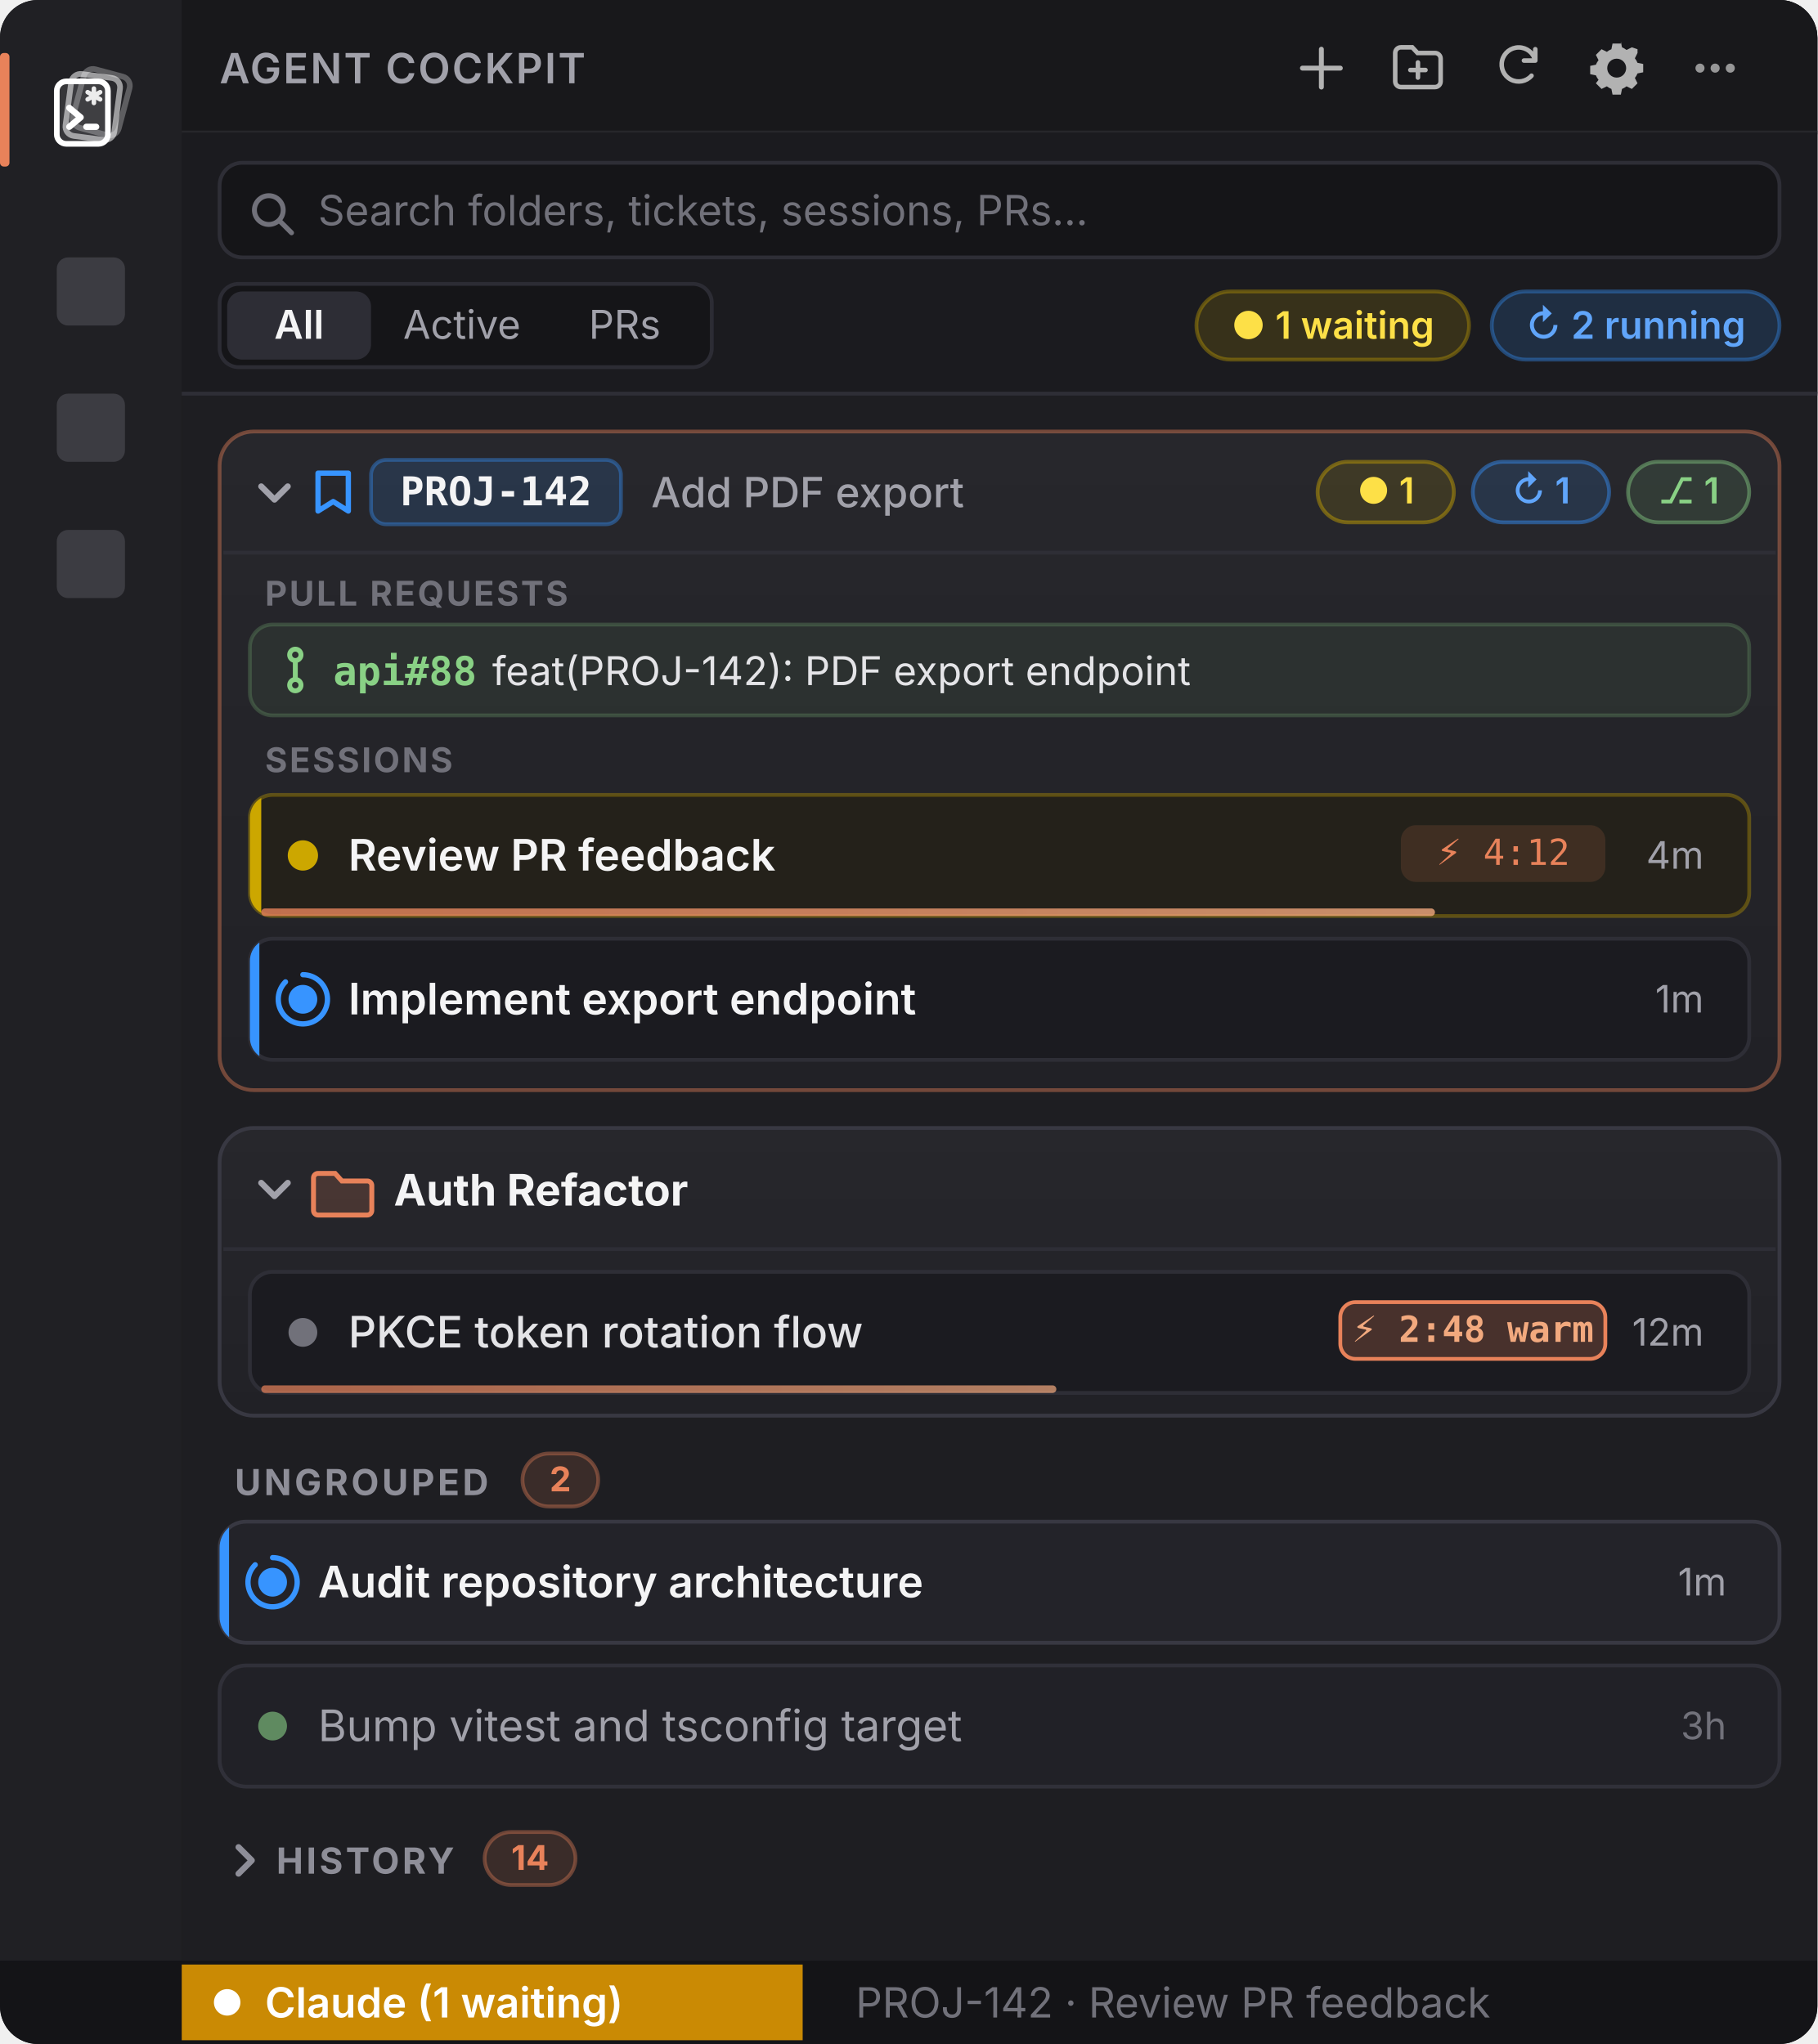
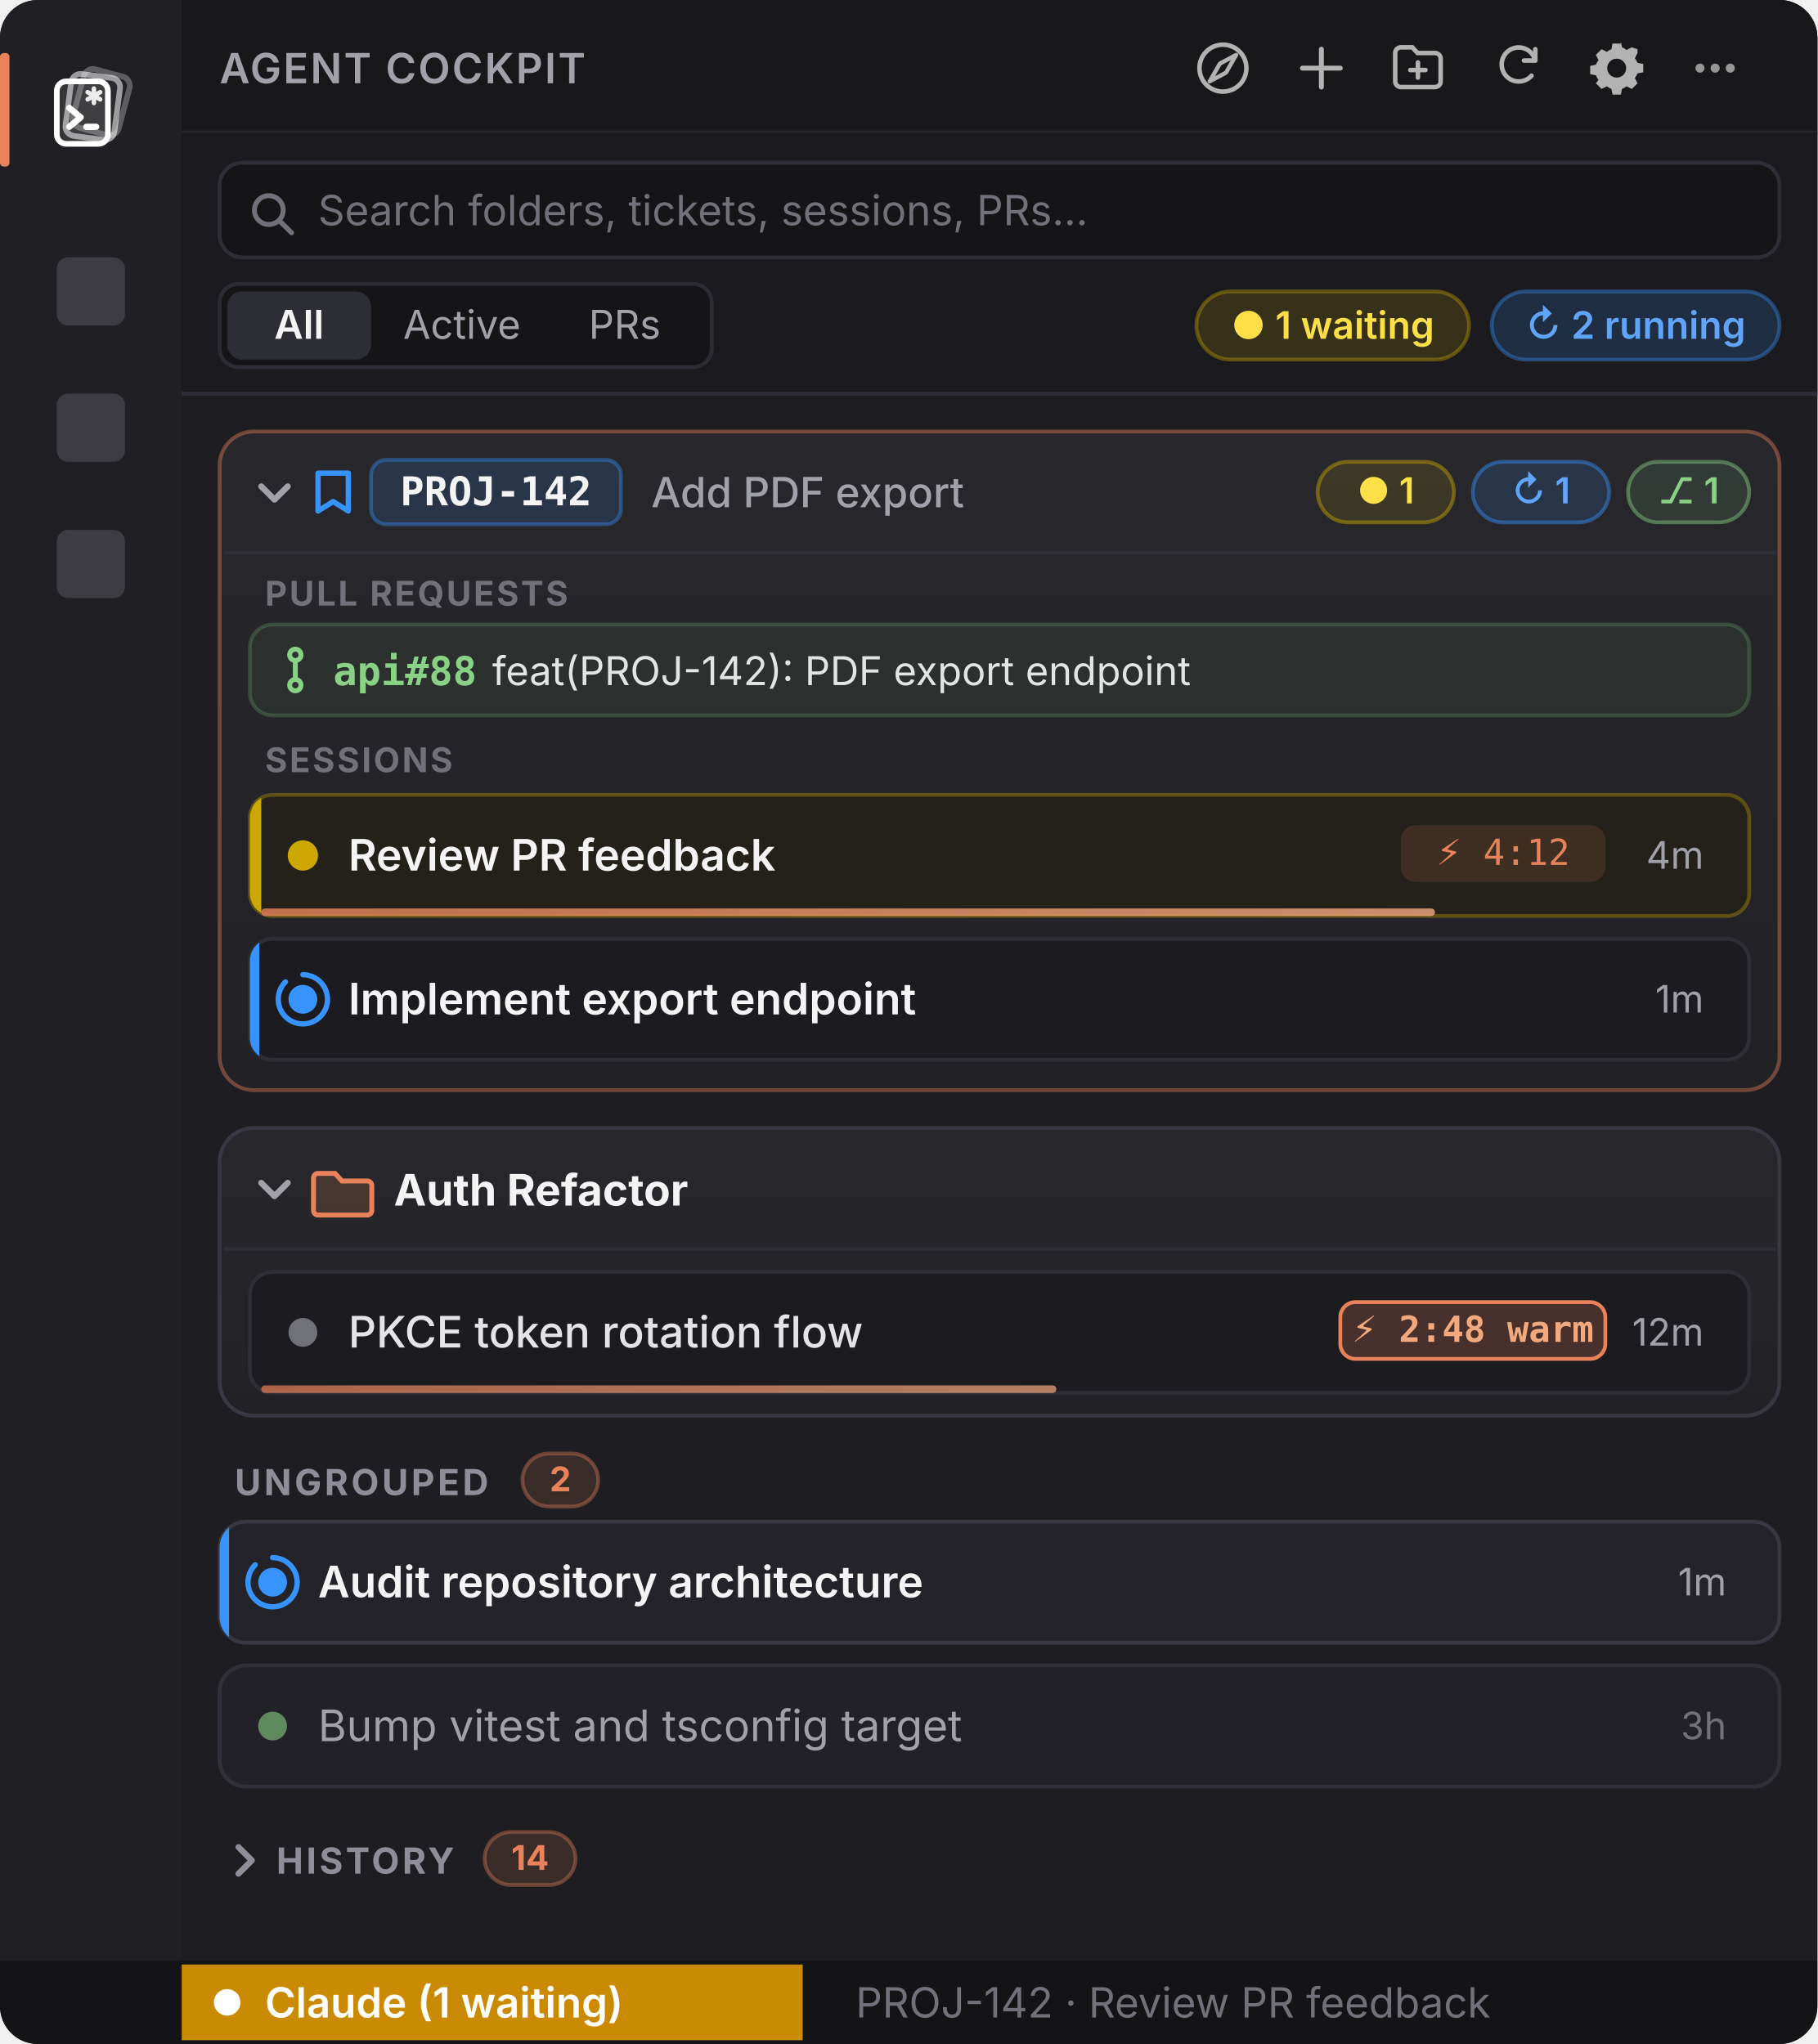
<svg xmlns="http://www.w3.org/2000/svg" width="480" height="540" viewBox="0 0 480 540" font-family="-apple-system, BlinkMacSystemFont, 'Segoe UI', Inter, Helvetica, Arial, sans-serif" font-size="12">
  <defs>
    <clipPath id="frame">
      <rect width="480" height="540" rx="10" />
    </clipPath>
    <linearGradient id="cardGrad" x1="0" y1="0" x2="0" y2="1">
      <stop offset="0%" stop-color="#27272c" />
      <stop offset="100%" stop-color="#212126" />
    </linearGradient>
    <linearGradient id="brandGrad" x1="0" y1="0" x2="1" y2="1">
      <stop offset="0%" stop-color="#e8825a" />
      <stop offset="100%" stop-color="#c96442" />
    </linearGradient>
    <linearGradient id="cacheGrad" x1="0" y1="0" x2="1" y2="0">
      <stop offset="0%" stop-color="#e8825a" />
      <stop offset="100%" stop-color="#f2a97e" />
    </linearGradient>
  </defs>
  <g clip-path="url(#frame)">
    <rect width="480" height="540" fill="#18181b" />
    <rect width="48" height="518" fill="#202024" />
    <rect x="0" y="14" width="2.5" height="30" rx="1" fill="#e8825a" />
    <g transform="translate(12 17)" fill="none" stroke="#ffffff" stroke-width="1.5" stroke-linecap="round" stroke-linejoin="round">
      <rect x="8.5" y="2" width="12.5" height="16" rx="2.5" fill="#ffffff" fill-opacity="0.04" opacity="0.28" transform="rotate(15 14.75 10)" />
      <rect x="6" y="3" width="13" height="16.5" rx="2.5" fill="#ffffff" fill-opacity="0.06" opacity="0.55" transform="rotate(7.5 12.5 11.25)" />
      <rect x="3" y="4.5" width="13.5" height="16.5" rx="2.5" fill="#ffffff" fill-opacity="0.1" />
      <g transform="translate(12.8 8.3)" stroke-width="1.2" opacity="0.9">
        <line x1="0" y1="-1.9" x2="0" y2="1.9" />
        <line x1="-1.65" y1="-0.95" x2="1.65" y2="0.95" />
        <line x1="-1.65" y1="0.95" x2="1.65" y2="-0.95" />
      </g>
      <path d="M6.3 11.5l3 2.5-3 2.5" stroke-width="1.65" />
      <line x1="10.8" y1="16.5" x2="13.4" y2="16.5" stroke-width="1.65" />
    </g>
    <g fill="#71717a" opacity=".35">
      <rect x="15" y="68" width="18" height="18" rx="3" />
      <rect x="15" y="104" width="18" height="18" rx="3" />
      <rect x="15" y="140" width="18" height="18" rx="3" />
    </g>
    <rect x="48" width="432" height="518" fill="#1e1e22" />
    <rect x="48" y="0" width="432" height="35" fill="#18181b" />
    <line x1="48" y1="35" x2="480" y2="35" stroke="#27272b" />
    <text x="58" y="22" fill="#a1a1aa" font-size="11" font-weight="600" letter-spacing="0.5">AGENT COCKPIT</text>
+     <g transform="translate(314 9)" opacity="0.85">
+       <circle cx="9" cy="9" r="6.2" fill="none" stroke="#cccccc" stroke-width="1.2" />
+       <path d="M12.5 5.5 L8.2 7.8 L5.5 12.5 L9.8 10.2 Z" fill="none" stroke="#cccccc" stroke-width="1.1" stroke-linejoin="round" />
+     </g>
    <g transform="translate(340 9)" opacity="0.85">
-       <rect width="18" height="18" rx="3" fill="transparent" />
      <path d="M9 4v10M4 9h10" fill="none" stroke="#cccccc" stroke-width="1.3" stroke-linecap="round" />
    </g>
    <g transform="translate(366 9)" opacity="0.85">
-       <rect width="18" height="18" rx="3" fill="transparent" />
      <path d="M2.5 5A1.5 1.5 0 0 1 4 3.5h3l1.4 1.5H13A1.5 1.5 0 0 1 14.5 6.5v6A1.5 1.5 0 0 1 13 14H4a1.5 1.5 0 0 1-1.5-1.5V5z" fill="none" stroke="#cccccc" stroke-width="1.2" />
      <path d="M8.5 7.5v4M6.5 9.5h4" fill="none" stroke="#cccccc" stroke-width="1.2" stroke-linecap="round" />
    </g>
    <g transform="translate(392 9)" opacity="0.85">
-       <rect width="18" height="18" rx="3" fill="transparent" />
      <path d="M13.5 7A4.5 4.5 0 1 0 12.5 11M13.5 4v3h-3" fill="none" stroke="#cccccc" stroke-width="1.2" stroke-linecap="round" stroke-linejoin="round" />
    </g>
    <g transform="translate(418 9)" opacity="0.85">
-       <rect width="18" height="18" rx="3" fill="transparent" />
      <path d="M10.1 2.5H7.9l-.3 1.5a5 5 0 0 0-1.2.7L5 4 3.5 5.5l.7 1.4a5 5 0 0 0-.7 1.2l-1.5.3v2.2l1.5.3a5 5 0 0 0 .7 1.2L3.5 13 5 14.5l1.4-.7a5 5 0 0 0 1.2.7l.3 1.5h2.2l.3-1.5a5 5 0 0 0 1.2-.7l1.4.7 1.5-1.5-.7-1.4a5 5 0 0 0 .7-1.2l1.5-.3V7.9l-1.5-.3a5 5 0 0 0-.7-1.2l.7-1.4L14.5 4 13 3.5l-1.4.7a5 5 0 0 0-1.2-.7l-.3-1.5zM9 11.5a2.5 2.5 0 1 1 0-5 2.5 2.5 0 0 1 0 5z" fill="#cccccc" fill-rule="evenodd" />
    </g>
    <g transform="translate(444 9)" opacity="0.7">
      <circle cx="5" cy="9" r="1.2" fill="#cccccc" />
      <circle cx="9" cy="9" r="1.2" fill="#cccccc" />
      <circle cx="13" cy="9" r="1.2" fill="#cccccc" />
    </g>
    <rect x="48" y="35" width="432" height="69" fill="#1b1b1f" />
    <line x1="48" y1="104" x2="480" y2="104" stroke="#2e2e36" />
    <g transform="translate(58 43)">
      <rect width="412" height="25" rx="6" fill="#151518" stroke="#2e2e36" />
      <circle cx="13" cy="12.5" r="3.8" fill="none" stroke="#71717a" stroke-width="1.3" />
      <line x1="16" y1="15.5" x2="19" y2="18.5" stroke="#71717a" stroke-width="1.3" stroke-linecap="round" />
      <text x="26" y="16.5" fill="#71717a" font-size="11">Search folders, tickets, sessions, PRs…</text>
    </g>
    <g transform="translate(58 75)">
      <rect width="130" height="22" rx="5" fill="#151518" stroke="#2c2c34" />
      <rect x="2" y="2" width="38" height="18" rx="4" fill="#2d2d35" />
      <text x="21" y="14.5" text-anchor="middle" fill="#f4f4f5" font-size="10.5" font-weight="600">All</text>
      <text x="64" y="14.5" text-anchor="middle" fill="#a1a1aa" font-size="10.5">Active</text>
      <text x="107" y="14.5" text-anchor="middle" fill="#a1a1aa" font-size="10.5">PRs</text>
      <rect x="258" y="2" width="72" height="18" rx="9" fill="#cca700" fill-opacity="0.16" stroke="#cca700" stroke-opacity="0.38" />
      <text x="294" y="14.5" text-anchor="middle" fill="#fde047" font-size="10" font-weight="600">● 1 waiting</text>
      <rect x="336" y="2" width="76" height="18" rx="9" fill="#3794ff" fill-opacity="0.16" stroke="#3794ff" stroke-opacity="0.38" />
      <text x="374" y="14.5" text-anchor="middle" fill="#60a5fa" font-size="10" font-weight="600">↻ 2 running</text>
    </g>
    <g transform="translate(58 114)">
      <rect width="412" height="174" rx="9" fill="url(#cardGrad)" stroke="#e8825a" stroke-opacity="0.42" />
      <path d="M11 14.5l3.5 3.5 3.5-3.5" fill="none" stroke="#a1a1aa" stroke-width="1.6" stroke-linecap="round" stroke-linejoin="round" />
      <path d="M26 11h8v10l-4-2.5-4 2.5z" fill="none" stroke="#3794ff" stroke-width="1.4" stroke-linejoin="round" />
      <rect x="40" y="7.5" width="66" height="17" rx="4" fill="#3794ff" fill-opacity="0.14" stroke="#3794ff" stroke-opacity="0.38" />
      <text x="73" y="19.5" text-anchor="middle" fill="#f4f4f5" font-size="10.5" font-weight="700" font-family="ui-monospace, SFMono-Regular, Menlo, monospace">PROJ-142</text>
      <text x="114" y="20" fill="#a1a1aa" font-size="11" font-weight="500">Add PDF export</text>
      <rect x="290" y="8" width="36" height="16" rx="8" fill="#cca700" fill-opacity="0.14" stroke="#cca700" stroke-opacity="0.45" />
      <text x="308" y="19" text-anchor="middle" fill="#fde047" font-size="9.5" font-weight="600">● 1</text>
      <rect x="331" y="8" width="36" height="16" rx="8" fill="#3794ff" fill-opacity="0.14" stroke="#3794ff" stroke-opacity="0.45" />
      <text x="349" y="19" text-anchor="middle" fill="#60a5fa" font-size="9.5" font-weight="600">↻ 1</text>
      <rect x="372" y="8" width="32" height="16" rx="8" fill="#89d185" fill-opacity="0.12" stroke="#89d185" stroke-opacity="0.45" />
      <text x="388" y="19" text-anchor="middle" fill="#89d185" font-size="9.5" font-weight="600">⎇ 1</text>
      <line x1="1" y1="32" x2="411" y2="32" stroke="#2e2e36" />
      <text x="12" y="46" fill="#71717a" font-size="9" font-weight="700" letter-spacing="0.6">PULL REQUESTS</text>
      <g transform="translate(8 51)">
        <rect width="396" height="24" rx="6" fill="#89d185" fill-opacity="0.07" stroke="#89d185" stroke-opacity="0.22" />
        <circle cx="12" cy="8" r="1.5" fill="none" stroke="#89d185" stroke-width="1.3" />
        <circle cx="12" cy="16" r="1.5" fill="none" stroke="#89d185" stroke-width="1.3" />
        <line x1="12" y1="9.5" x2="12" y2="14.5" stroke="#89d185" stroke-width="1.3" />
        <text x="22" y="16" fill="#89d185" font-size="10.5" font-weight="600" font-family="ui-monospace, SFMono-Regular, Menlo, monospace">api#88</text>
        <text x="64" y="16" fill="#e4e4e7" font-size="10.5">feat(PROJ-142): PDF export endpoint</text>
      </g>
      <text x="12" y="90" fill="#71717a" font-size="9" font-weight="700" letter-spacing="0.6">SESSIONS</text>
      <g transform="translate(8 96)">
        <rect width="396" height="32" rx="6" fill="#24211a" stroke="#cca700" stroke-opacity="0.35" />
        <path d="M0 6a6 6 0 0 1 3 -5.2v30.4a6 6 0 0 1 -3 -5.2z" fill="#cca700" />
        <circle cx="14" cy="16" r="4" fill="#cca700">
          <animate attributeName="opacity" values="1;0.35;1" dur="1.5s" repeatCount="indefinite" />
        </circle>
        <text x="26" y="20" fill="#f4f4f5" font-size="11.5" font-weight="600">Review PR feedback</text>
        <rect x="304" y="8" width="54" height="15" rx="4" fill="#e8825a" fill-opacity="0.14" />
        <text x="331" y="18.5" text-anchor="middle" fill="#e8825a" font-size="9.5" font-family="ui-monospace, SFMono-Regular, Menlo, monospace">⚡ 4:12</text>
        <text x="384" y="19.5" text-anchor="end" fill="#a1a1aa" font-size="10">4m</text>
        <rect x="3" y="30" width="310" height="2" rx="1" fill="url(#cacheGrad)" opacity="0.8" />
      </g>
      <g transform="translate(8 134)">
        <rect width="396" height="32" rx="6" fill="#1b1b20" stroke="#2e2e36" />
        <path d="M0 6a6 6 0 0 1 2.5 -5v30a6 6 0 0 1 -2.5 -5z" fill="#3794ff" />
        <circle cx="14" cy="16" r="3.8" fill="#3794ff">
          <animate attributeName="opacity" values="1;0.45;1" dur="1.3s" repeatCount="indefinite" />
        </circle>
        <path d="M14 9.5a6.5 6.5 0 1 1 -4.6 1.9" fill="none" stroke="#3794ff" stroke-width="1.4" stroke-linecap="round">
          <animateTransform attributeName="transform" type="rotate" from="0 14 16" to="360 14 16" dur="1.1s" repeatCount="indefinite" />
        </path>
        <text x="26" y="20" fill="#f4f4f5" font-size="11.5" font-weight="600">Implement export endpoint</text>
        <text x="384" y="19.5" text-anchor="end" fill="#a1a1aa" font-size="10">1m</text>
      </g>
    </g>
    <g transform="translate(58 298)">
      <rect width="412" height="76" rx="9" fill="url(#cardGrad)" stroke="#383842" />
      <path d="M11 14.5l3.5 3.5 3.5-3.5" fill="none" stroke="#a1a1aa" stroke-width="1.6" stroke-linecap="round" stroke-linejoin="round" />
      <path d="M26 12h4.5l1.8 2h6.7a1.2 1.2 0 0 1 1.2 1.2v6.6a1.2 1.2 0 0 1-1.2 1.2H26a1.2 1.2 0 0 1-1.2-1.2V13.2A1.2 1.2 0 0 1 26 12z" fill="#e8825a" fill-opacity="0.18" stroke="#e8825a" stroke-width="1.3" />
      <text x="46" y="20.5" fill="#f4f4f5" font-size="11.5" font-weight="700">Auth Refactor</text>
      <line x1="1" y1="32" x2="411" y2="32" stroke="#2e2e36" />
      <g transform="translate(8 38)">
        <rect width="396" height="32" rx="6" fill="#1b1b20" stroke="#2e2e36" />
        <circle cx="14" cy="16" r="3.8" fill="#71717a" />
        <text x="26" y="20" fill="#e4e4e7" font-size="11.5" font-weight="500">PKCE token rotation flow</text>
        <rect x="288" y="8" width="70" height="15" rx="4" fill="#e8825a" fill-opacity="0.22" stroke="#e8825a" stroke-width="1" />
        <text x="323" y="18.5" text-anchor="middle" fill="#f2a97e" font-size="9.5" font-weight="600" font-family="ui-monospace, SFMono-Regular, Menlo, monospace">⚡ 2:48 warm</text>
        <text x="384" y="19.5" text-anchor="end" fill="#a1a1aa" font-size="10">12m</text>
        <rect x="3" y="30" width="210" height="2" rx="1" fill="url(#cacheGrad)" opacity="0.7" />
      </g>
    </g>
    <g transform="translate(58 384)">
      <text x="4" y="11" fill="#8e8e98" font-size="9.5" font-weight="700" letter-spacing="0.8">UNGROUPED</text>
      <rect x="80" y="0" width="20" height="14" rx="7" fill="#e8825a" fill-opacity="0.14" stroke="#e8825a" stroke-opacity="0.38" />
      <text x="90" y="10" text-anchor="middle" fill="#e8825a" font-size="9" font-weight="700">2</text>
      <g transform="translate(0 18)">
        <rect width="412" height="32" rx="7" fill="#232329" stroke="#383842" />
        <path d="M0 7a7 7 0 0 1 2.5 -5.5v29a7 7 0 0 1 -2.5 -5.5z" fill="#3794ff" />
        <circle cx="14" cy="16" r="3.8" fill="#3794ff">
          <animate attributeName="opacity" values="1;0.45;1" dur="1.3s" repeatCount="indefinite" />
        </circle>
        <path d="M14 9.5a6.5 6.5 0 1 1 -4.6 1.9" fill="none" stroke="#3794ff" stroke-width="1.4" stroke-linecap="round">
          <animateTransform attributeName="transform" type="rotate" from="0 14 16" to="360 14 16" dur="1.1s" repeatCount="indefinite" />
        </path>
        <text x="26" y="20" fill="#f4f4f5" font-size="11.5" font-weight="600">Audit repository architecture</text>
        <text x="398" y="19.5" text-anchor="end" fill="#a1a1aa" font-size="10">1m</text>
      </g>
      <g transform="translate(0 56)">
        <rect width="412" height="32" rx="7" fill="#232329" stroke="#383842" opacity="0.72" />
        <circle cx="14" cy="16" r="3.8" fill="#89d185" opacity="0.6" />
        <text x="26" y="20" fill="#a1a1aa" font-size="11.5">Bump vitest and tsconfig target</text>
        <text x="398" y="19.5" text-anchor="end" fill="#71717a" font-size="10">3h</text>
      </g>
    </g>
    <g transform="translate(58 484)">
      <path d="M5 4l3.5 3.5L5 11" fill="none" stroke="#8e8e98" stroke-width="1.6" stroke-linecap="round" stroke-linejoin="round" />
      <text x="15" y="11" fill="#8e8e98" font-size="9.5" font-weight="700" letter-spacing="0.8">HISTORY</text>
      <rect x="70" y="0" width="24" height="14" rx="7" fill="#e8825a" fill-opacity="0.14" stroke="#e8825a" stroke-opacity="0.38" />
      <text x="82" y="10" text-anchor="middle" fill="#e8825a" font-size="9" font-weight="700">14</text>
    </g>
    <rect y="518" width="480" height="22" fill="#141417" />
    <rect x="48" y="519" width="164" height="20" fill="#ca8a04" />
    <circle cx="60" cy="529" r="3.5" fill="#ffffff" />
    <text x="70" y="533" fill="#ffffff" font-size="11" font-weight="600">Claude (1 waiting)</text>
    <text x="226" y="533" fill="#71717a" font-size="11">PROJ-142 · Review PR feedback</text>
  </g>
</svg>
